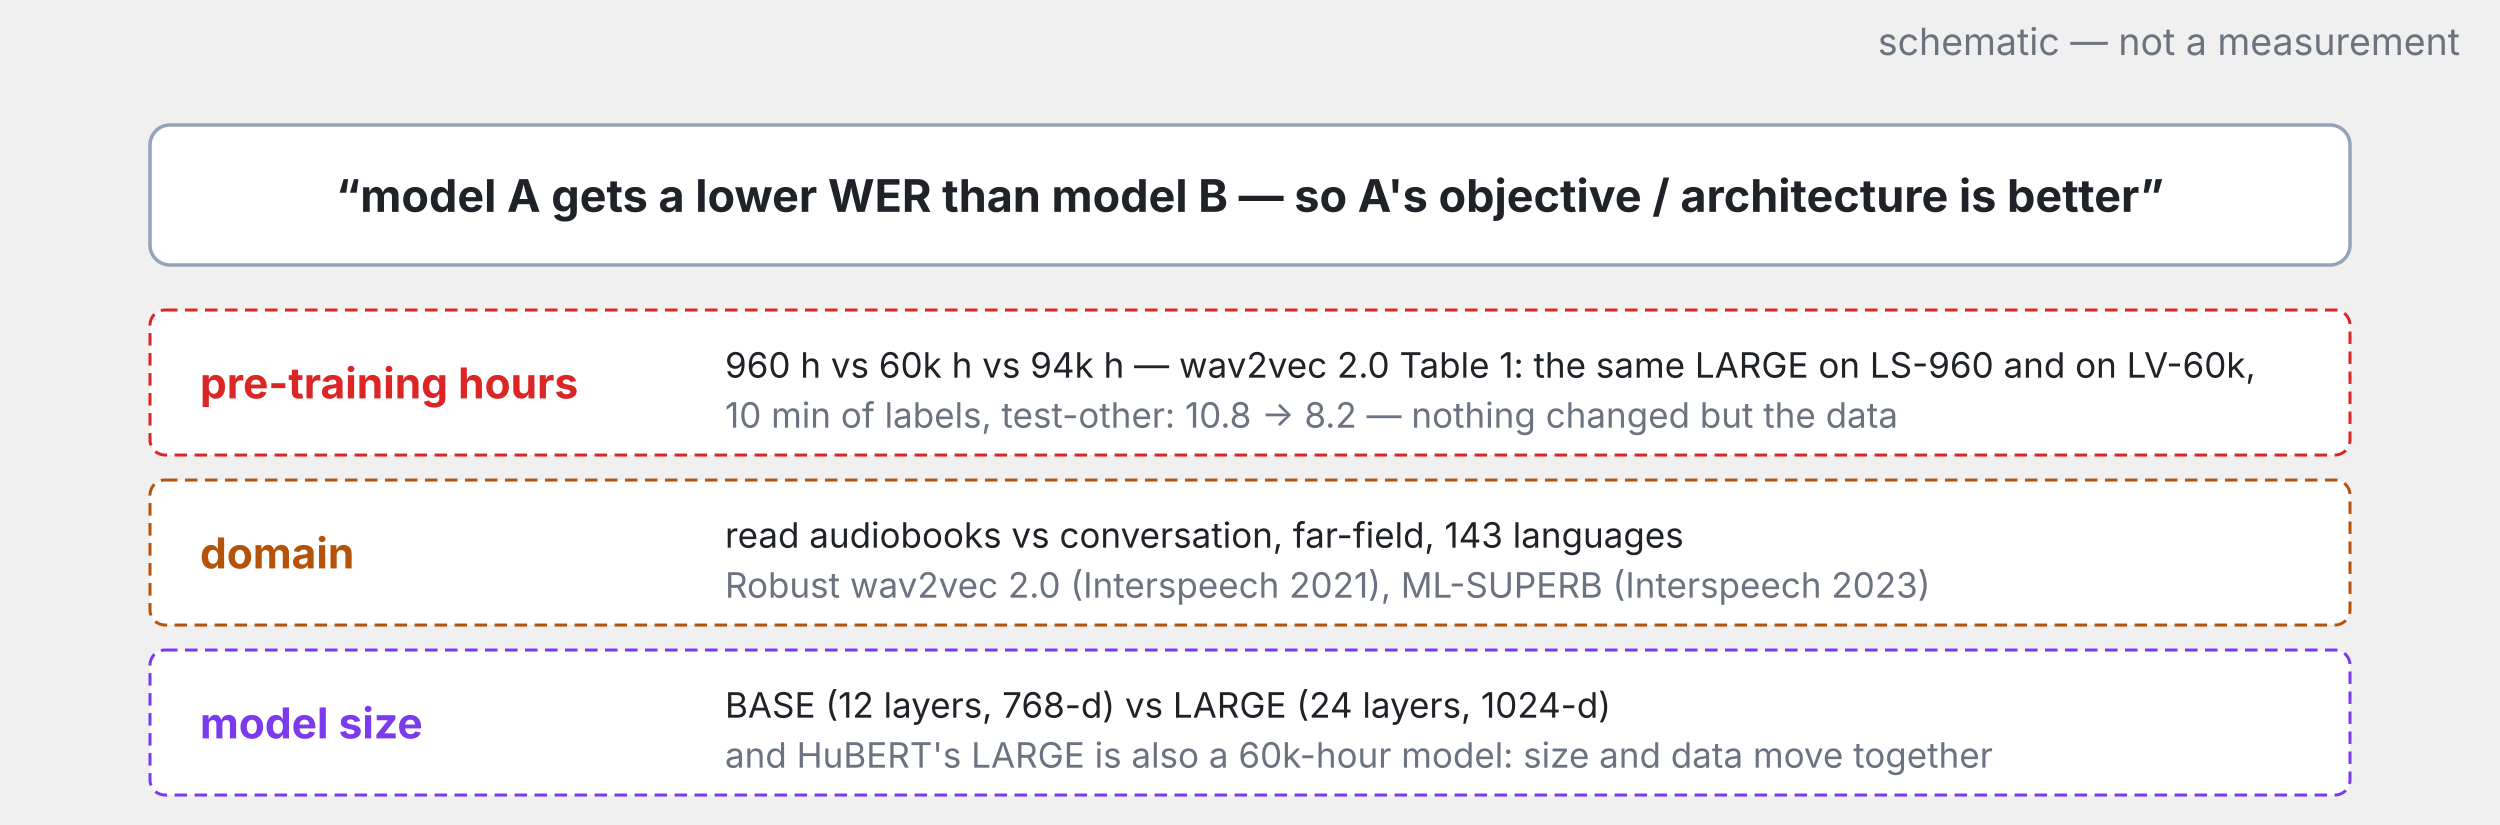
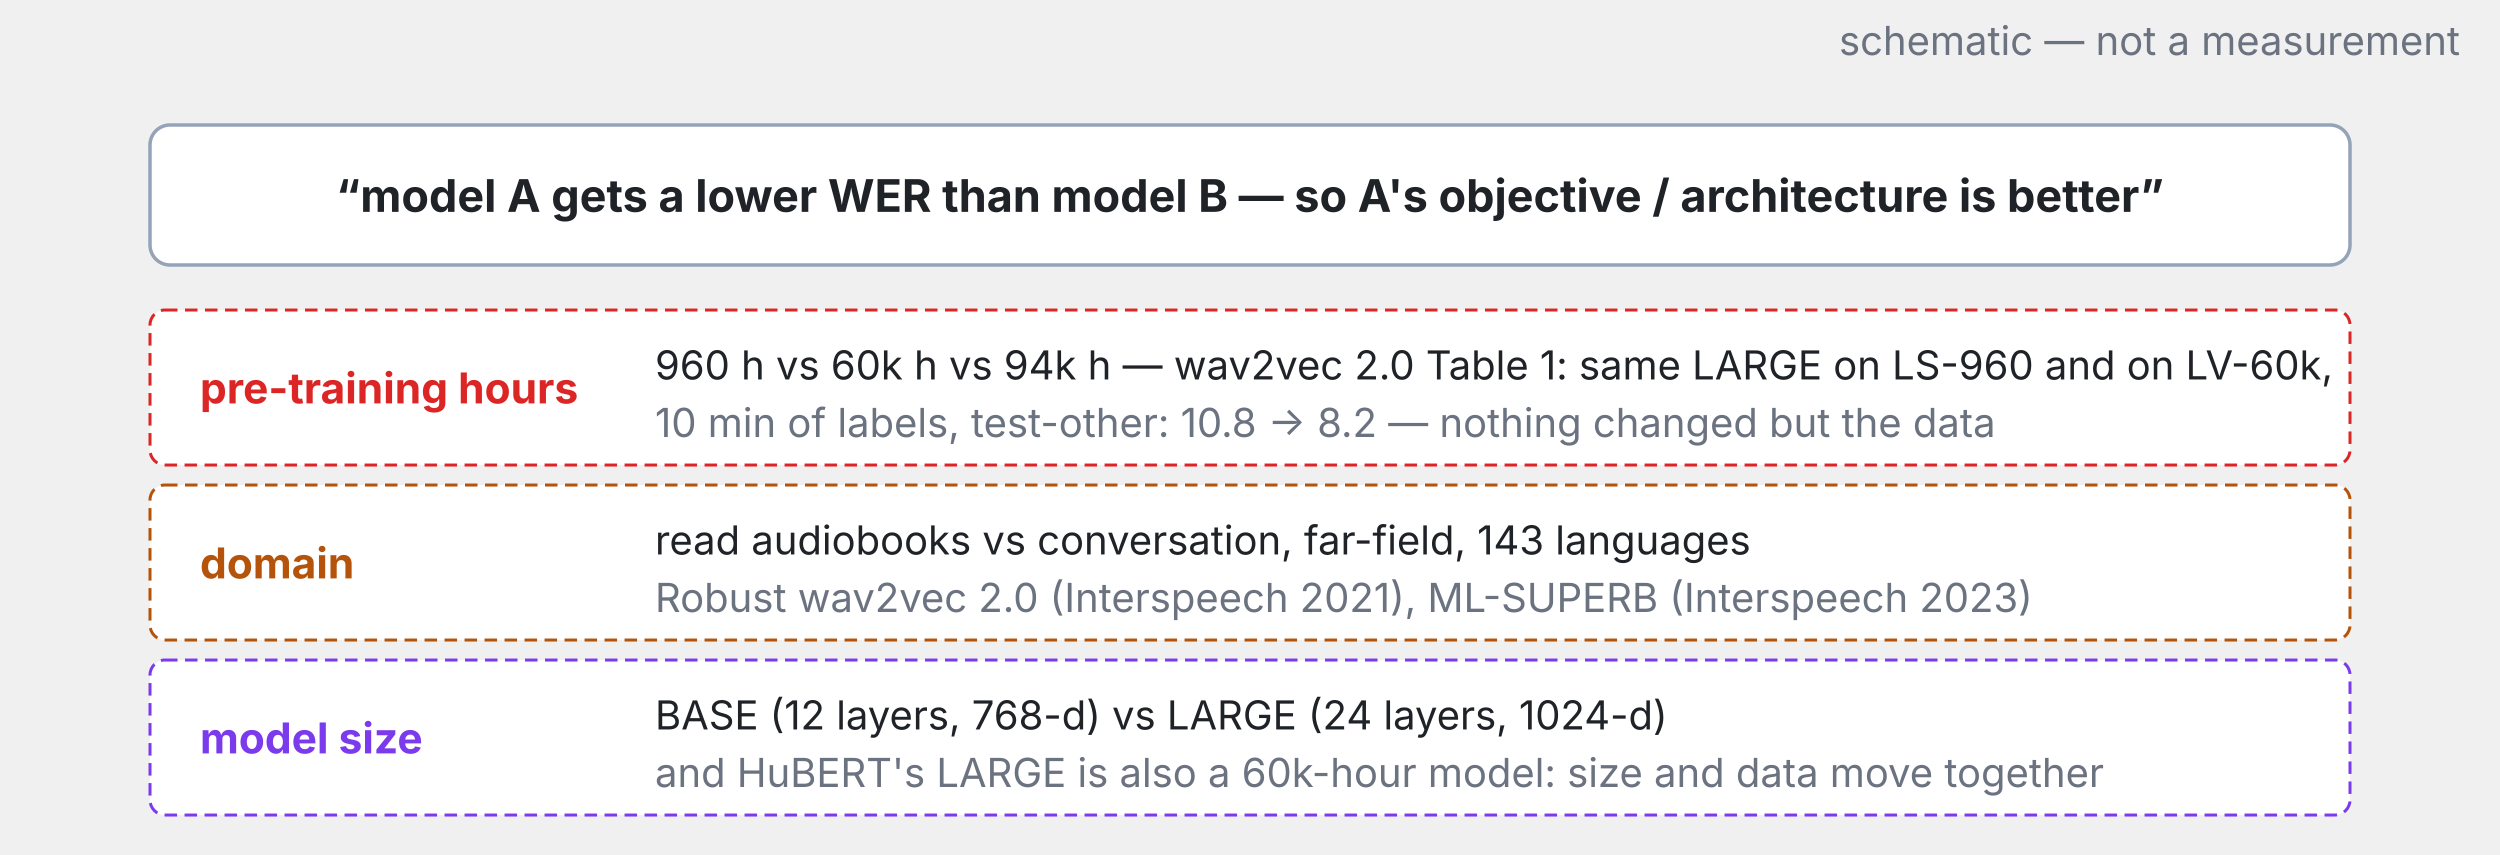
- <svg xmlns="http://www.w3.org/2000/svg" viewBox="0 0 1000 330" width="100%" role="img" font-family="system-ui,-apple-system,Segoe UI,sans-serif">
-   <text x="984.0" y="22.0" font-size="15" font-weight="400" fill="#6b7280" text-anchor="end" dominant-baseline="auto">schematic — not a measurement</text>
+ <svg xmlns="http://www.w3.org/2000/svg" viewBox="0 0 1000 342" width="100%" role="img" font-family="system-ui,-apple-system,Segoe UI,sans-serif">
+   <text x="984.0" y="22.0" font-size="16" font-weight="400" fill="#6b7280" text-anchor="end" dominant-baseline="auto">schematic — not a measurement</text>
  <g class="fragment" data-fragment-index="0">
    <rect x="60.0" y="50.0" width="880.0" height="56.0" rx="8" fill="#ffffff" stroke="#94a3b8" stroke-width="1.4" />
    <text x="500.0" y="78.0" font-size="18" font-weight="700" fill="#1f2328" text-anchor="middle" dominant-baseline="middle">“model A gets a lower WER than model B — so A's objective / architecture is better”</text>
  </g>
  <g class="fragment" data-fragment-index="1">
-     <rect x="60.0" y="124.0" width="880.0" height="58.0" rx="6" fill="#ffffff" stroke="#dc2626" stroke-width="1.2" stroke-dasharray="5 3" />
-     <text x="80.0" y="153.0" font-size="17" font-weight="700" fill="#dc2626" text-anchor="start" dominant-baseline="middle">pre-training hours</text>
-     <text x="290.0" y="146.0" font-size="14" font-weight="400" fill="#1f2328" text-anchor="start" dominant-baseline="middle">960 h vs 60k h vs 94k h — wav2vec 2.0 Table 1: the same LARGE on LS-960 and on LV-60k,</text>
-     <text x="290.0" y="166.0" font-size="14" font-weight="400" fill="#6b7280" text-anchor="start" dominant-baseline="middle">10 min of labels, test-other: 10.8 → 8.2 — nothing changed but the data</text>
+     <rect x="60.0" y="124.0" width="880.0" height="62.0" rx="6" fill="#ffffff" stroke="#dc2626" stroke-width="1.2" stroke-dasharray="5 3" />
+     <text x="80.0" y="155.0" font-size="17" font-weight="700" fill="#dc2626" text-anchor="start" dominant-baseline="middle">pre-training hours</text>
+     <text x="262.0" y="146.0" font-size="16" font-weight="400" fill="#1f2328" text-anchor="start" dominant-baseline="middle">960 h vs 60k h vs 94k h — wav2vec 2.0 Table 1: same LARGE on LS-960 and on LV-60k,</text>
+     <text x="262.0" y="169.0" font-size="16" font-weight="400" fill="#6b7280" text-anchor="start" dominant-baseline="middle">10 min of labels, test-other: 10.8 → 8.2 — nothing changed but the data</text>
  </g>
  <g class="fragment" data-fragment-index="2">
-     <rect x="60.0" y="192.0" width="880.0" height="58.0" rx="6" fill="#ffffff" stroke="#b45309" stroke-width="1.2" stroke-dasharray="5 3" />
-     <text x="80.0" y="221.0" font-size="17" font-weight="700" fill="#b45309" text-anchor="start" dominant-baseline="middle">domain</text>
-     <text x="290.0" y="214.0" font-size="14" font-weight="400" fill="#1f2328" text-anchor="start" dominant-baseline="middle">read audiobooks vs conversation, far-field, 143 languages</text>
-     <text x="290.0" y="234.0" font-size="14" font-weight="400" fill="#6b7280" text-anchor="start" dominant-baseline="middle">Robust wav2vec 2.0 (Interspeech 2021), ML-SUPERB (Interspeech 2023)</text>
+     <rect x="60.0" y="194.0" width="880.0" height="62.0" rx="6" fill="#ffffff" stroke="#b45309" stroke-width="1.2" stroke-dasharray="5 3" />
+     <text x="80.0" y="225.0" font-size="17" font-weight="700" fill="#b45309" text-anchor="start" dominant-baseline="middle">domain</text>
+     <text x="262.0" y="216.0" font-size="16" font-weight="400" fill="#1f2328" text-anchor="start" dominant-baseline="middle">read audiobooks vs conversation, far-field, 143 languages</text>
+     <text x="262.0" y="239.0" font-size="16" font-weight="400" fill="#6b7280" text-anchor="start" dominant-baseline="middle">Robust wav2vec 2.0 (Interspeech 2021), ML-SUPERB (Interspeech 2023)</text>
  </g>
  <g class="fragment" data-fragment-index="3">
-     <rect x="60.0" y="260.0" width="880.0" height="58.0" rx="6" fill="#ffffff" stroke="#7c3aed" stroke-width="1.2" stroke-dasharray="5 3" />
-     <text x="80.0" y="289.0" font-size="17" font-weight="700" fill="#7c3aed" text-anchor="start" dominant-baseline="middle">model size</text>
-     <text x="290.0" y="282.0" font-size="14" font-weight="400" fill="#1f2328" text-anchor="start" dominant-baseline="middle">BASE (12 layers, 768-d) vs LARGE (24 layers, 1024-d)</text>
-     <text x="290.0" y="302.0" font-size="14" font-weight="400" fill="#6b7280" text-anchor="start" dominant-baseline="middle">and HuBERT's LARGE is also a 60k-hour model: size and data move together</text>
+     <rect x="60.0" y="264.0" width="880.0" height="62.0" rx="6" fill="#ffffff" stroke="#7c3aed" stroke-width="1.2" stroke-dasharray="5 3" />
+     <text x="80.0" y="295.0" font-size="17" font-weight="700" fill="#7c3aed" text-anchor="start" dominant-baseline="middle">model size</text>
+     <text x="262.0" y="286.0" font-size="16" font-weight="400" fill="#1f2328" text-anchor="start" dominant-baseline="middle">BASE (12 layers, 768-d) vs LARGE (24 layers, 1024-d)</text>
+     <text x="262.0" y="309.0" font-size="16" font-weight="400" fill="#6b7280" text-anchor="start" dominant-baseline="middle">and HuBERT's LARGE is also a 60k-hour model: size and data move together</text>
  </g>
</svg>
